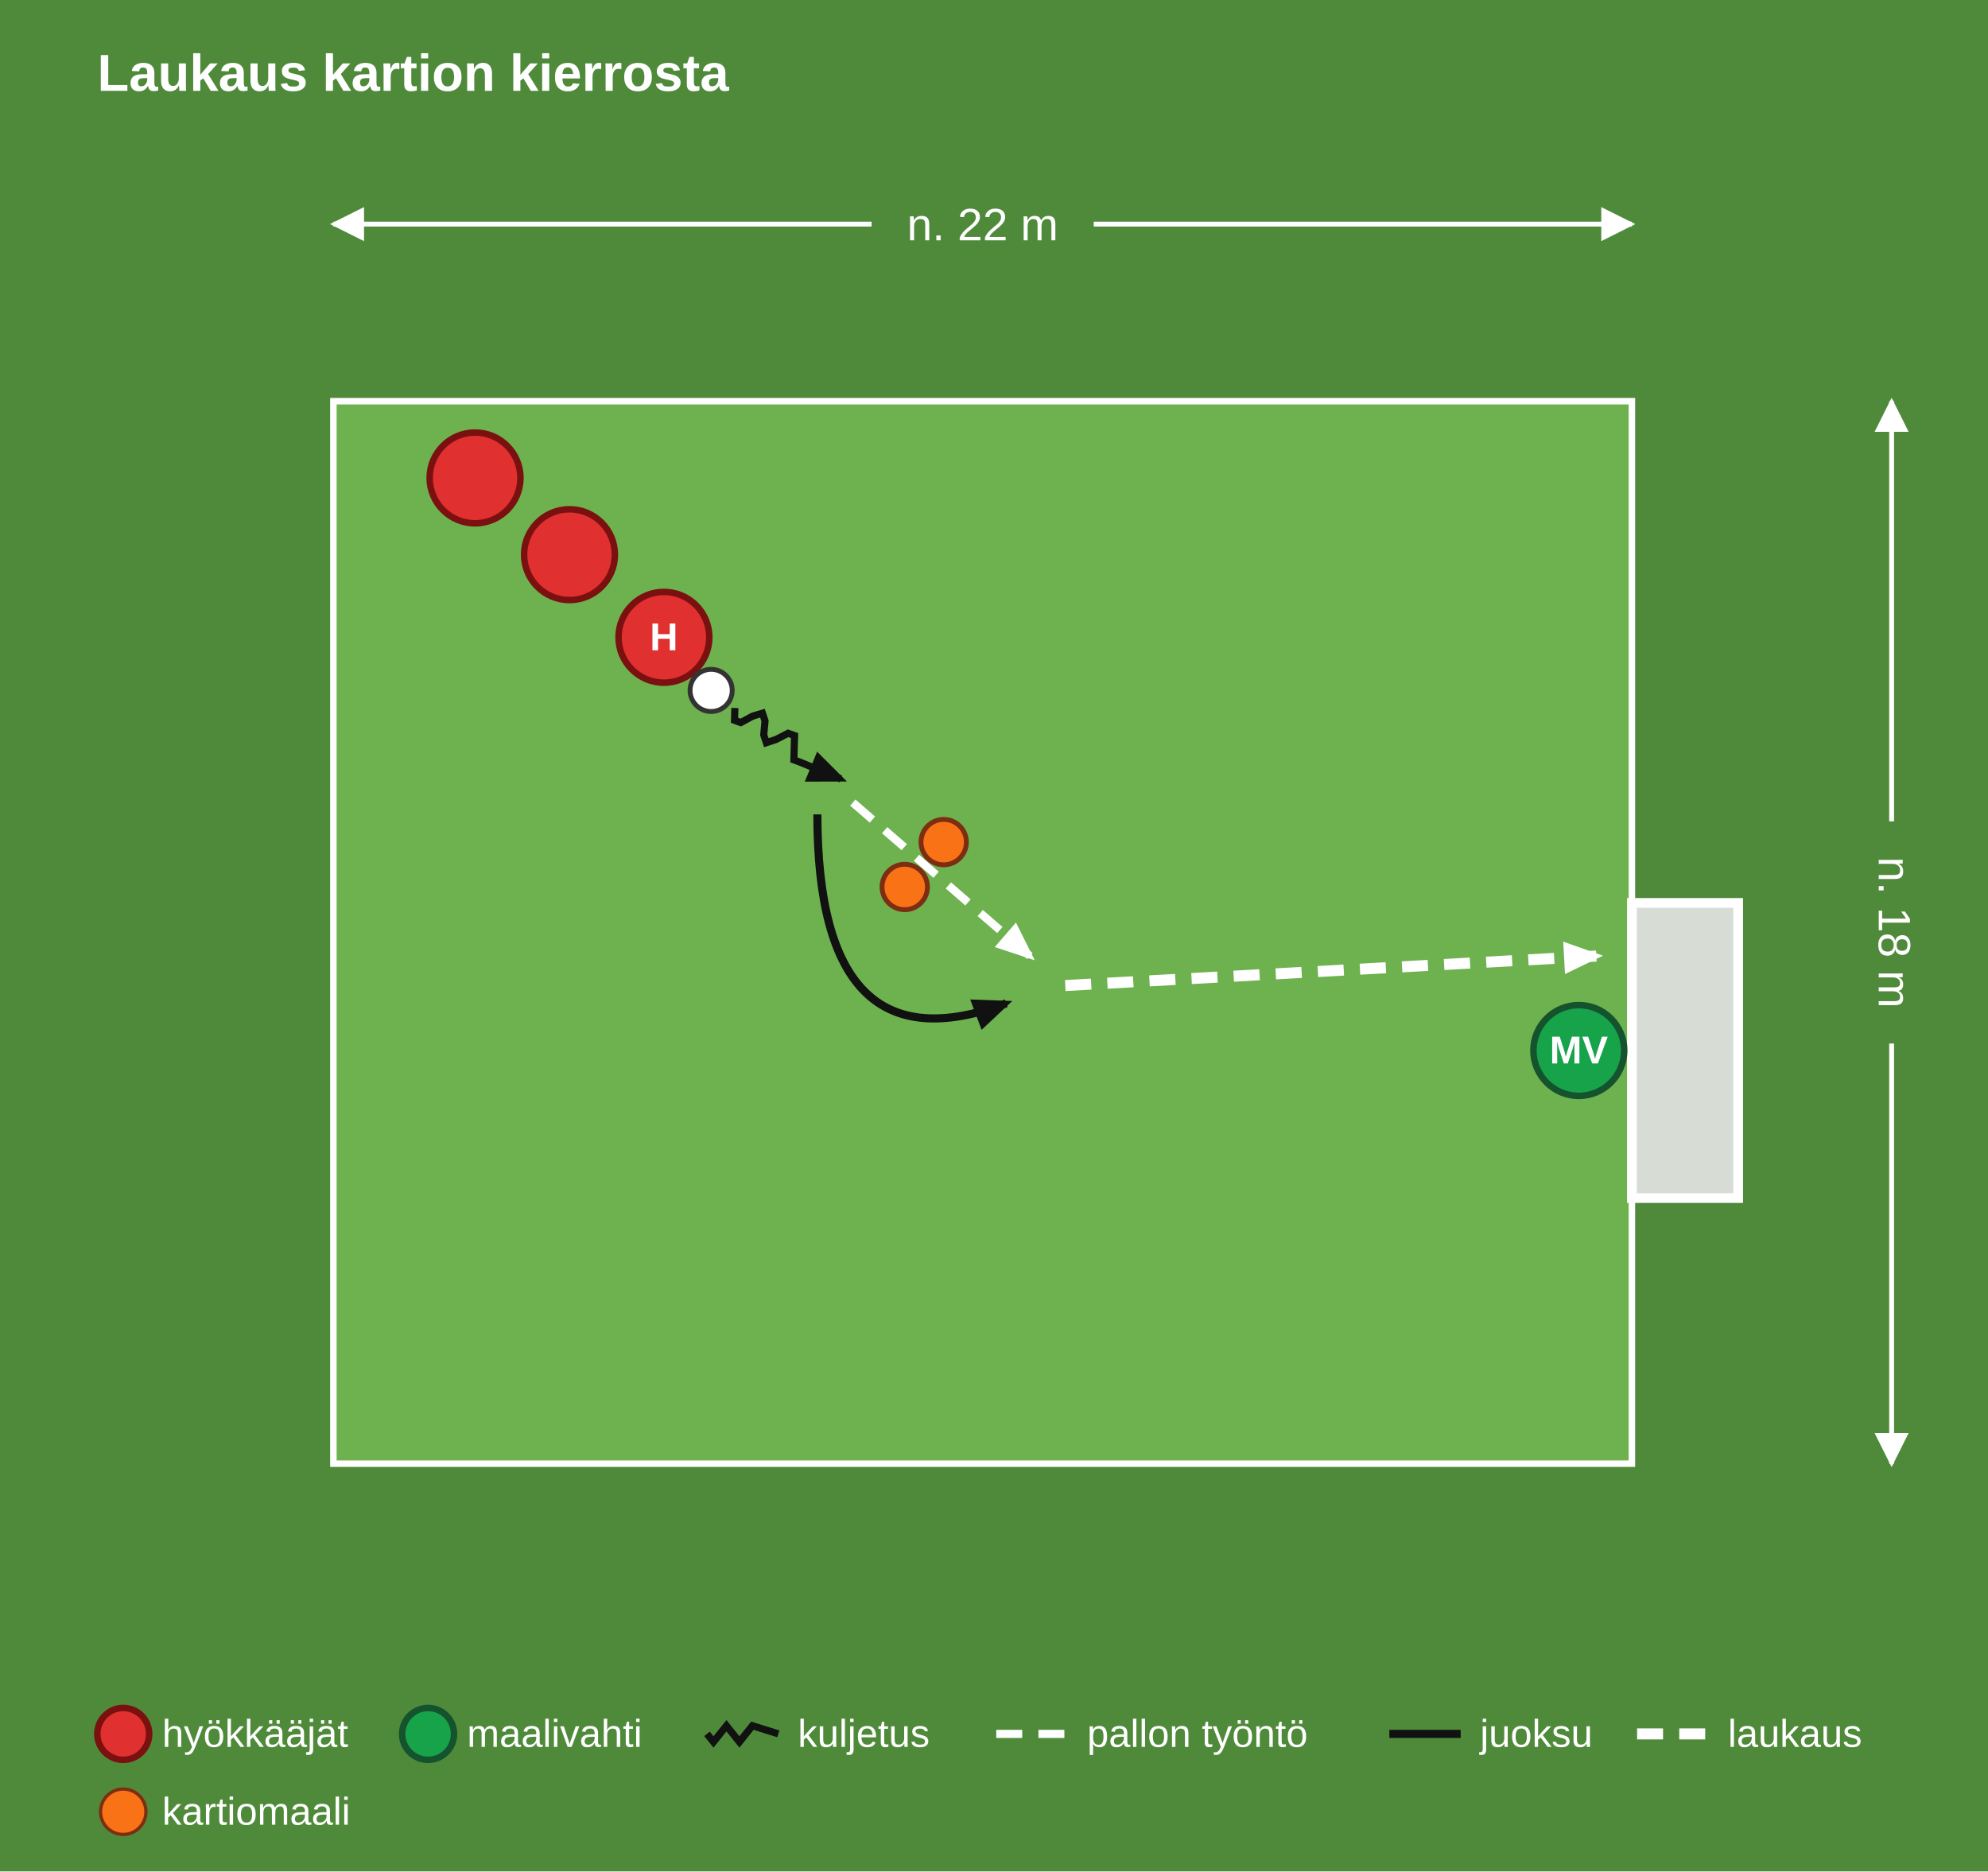
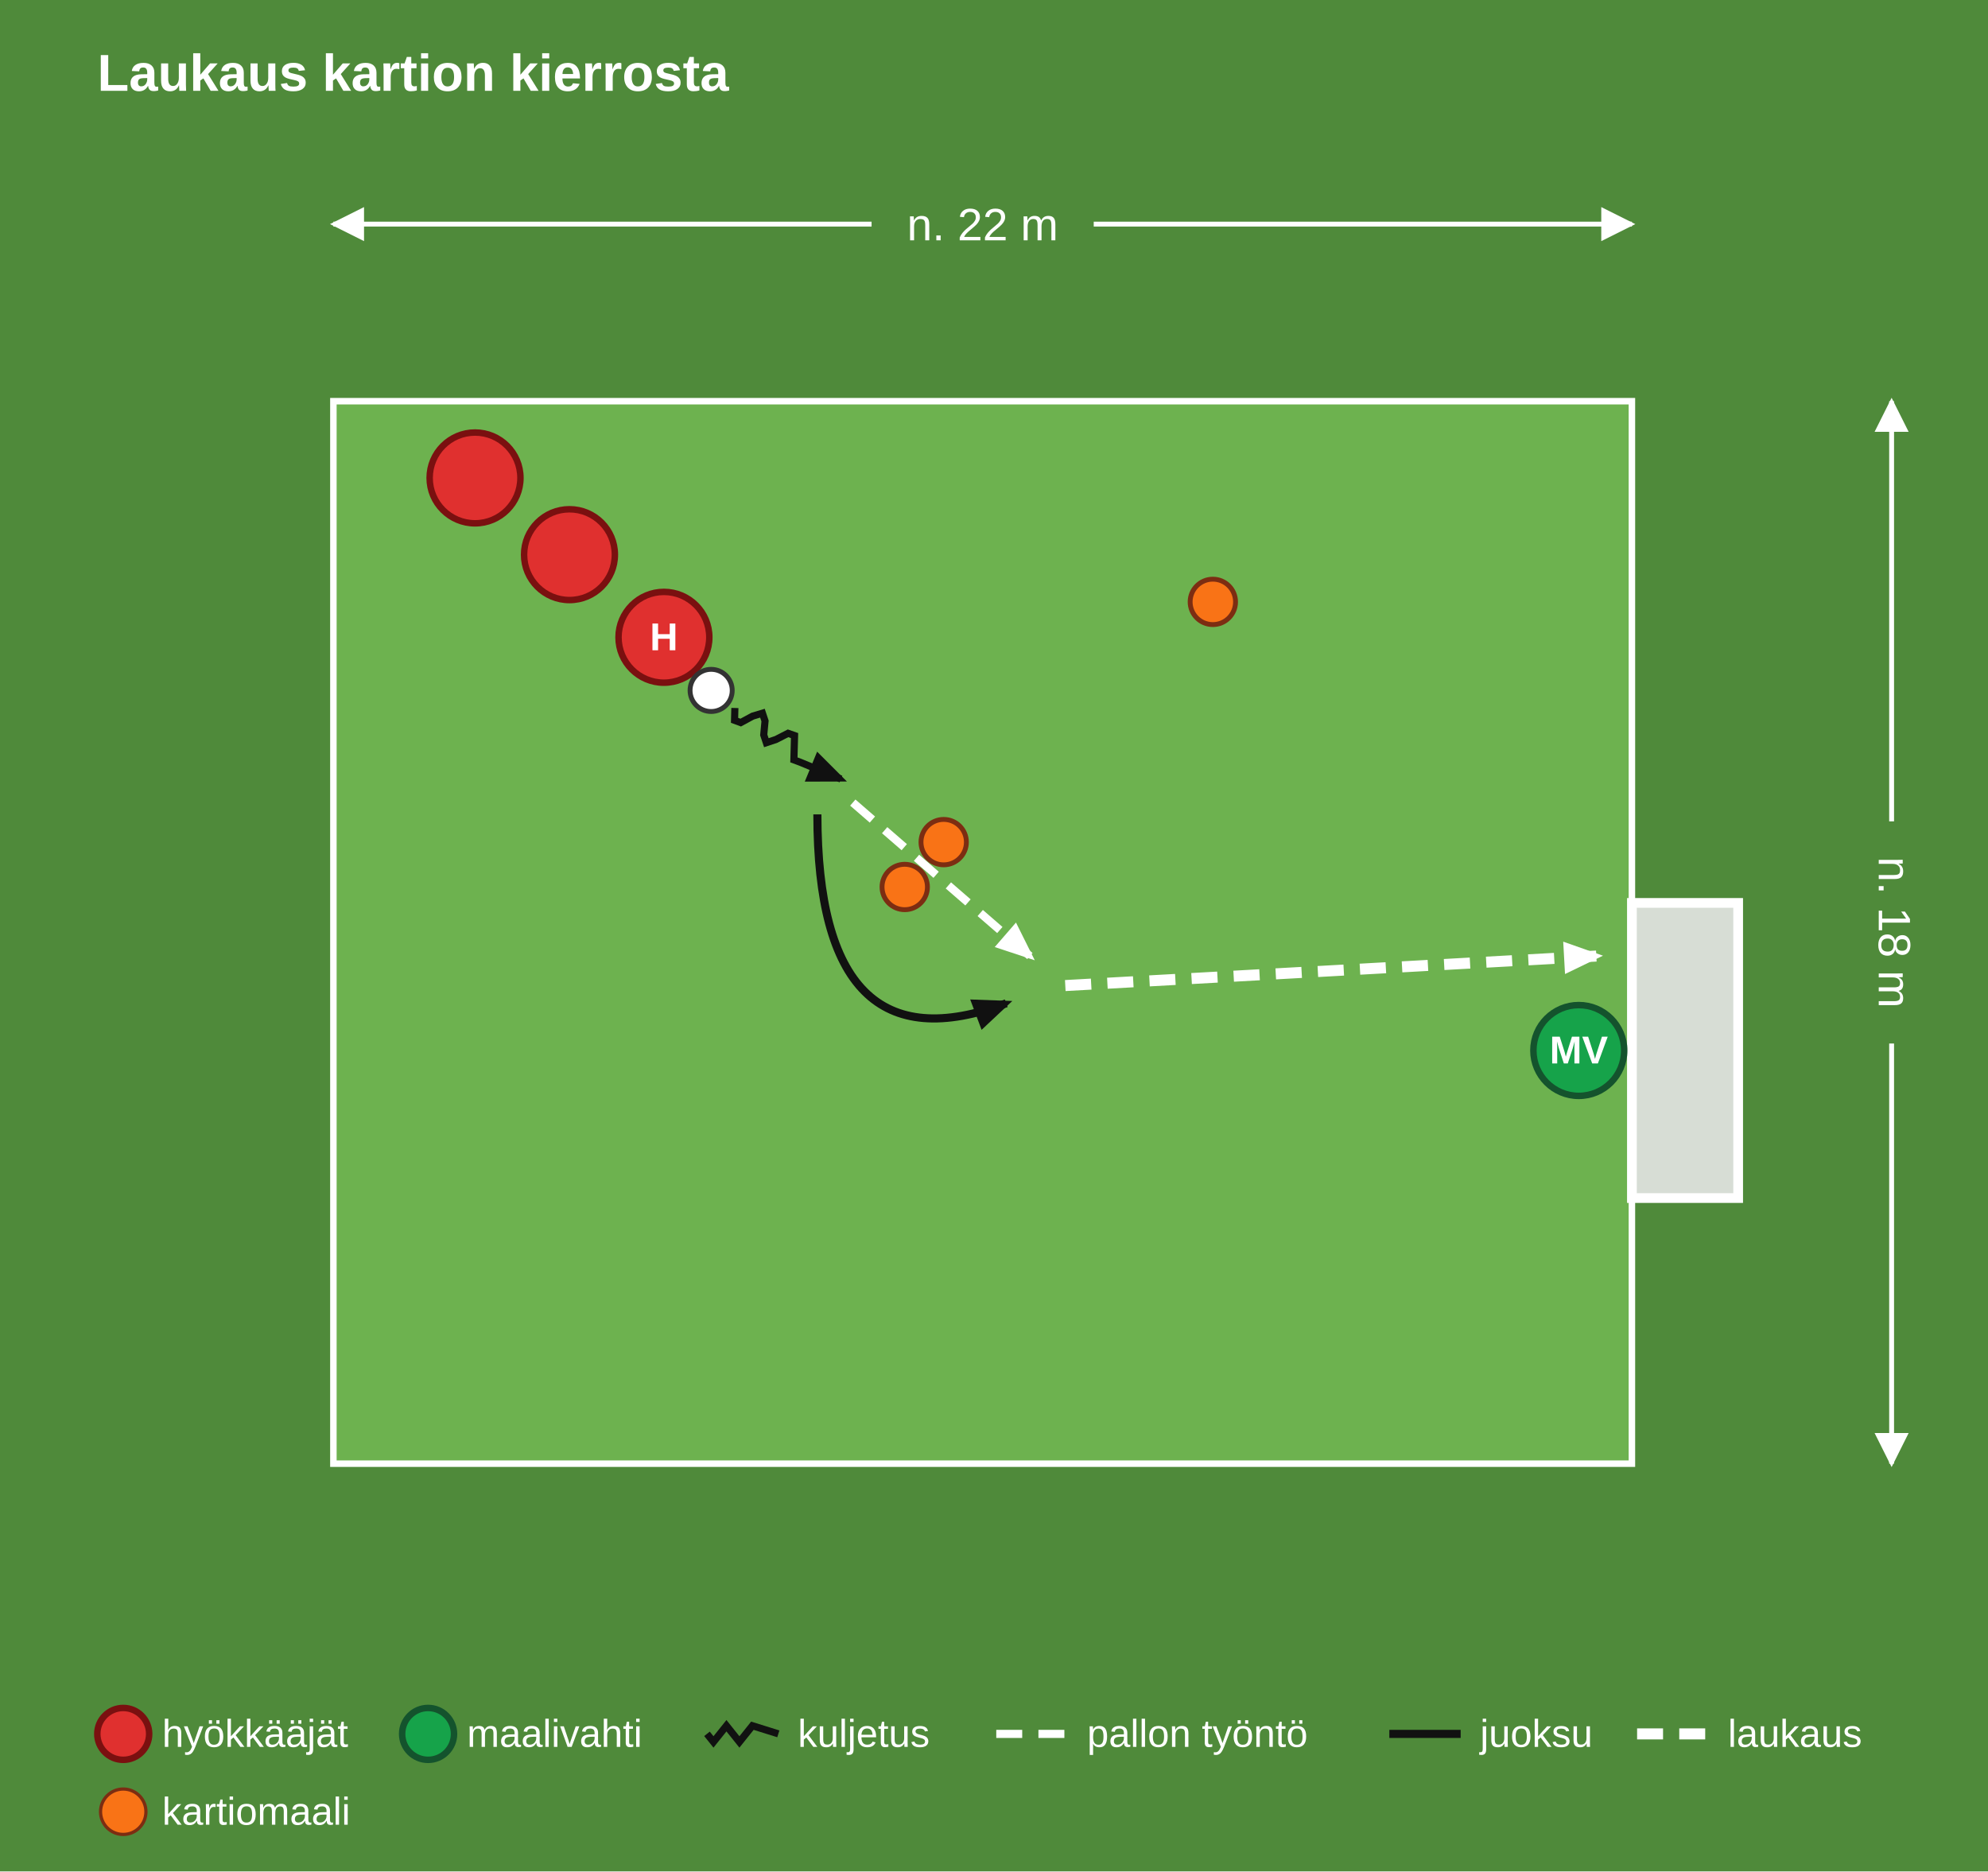
<svg xmlns="http://www.w3.org/2000/svg" width="613" height="577" viewBox="0 0 613 577">
  <rect width="100%" height="100%" fill="#4f8a3a" />
  <defs>
    <marker id="ah-pass" markerUnits="userSpaceOnUse" markerWidth="12" markerHeight="12" refX="10" refY="5" orient="auto">
      <path d="M0,0 L12,5 L0,10 z" fill="#ffffff" />
    </marker>
    <marker id="ah-shot" markerUnits="userSpaceOnUse" markerWidth="12" markerHeight="12" refX="10" refY="5" orient="auto">
      <path d="M0,0 L12,5 L0,10 z" fill="#ffffff" />
    </marker>
    <marker id="ah-run" markerUnits="userSpaceOnUse" markerWidth="12" markerHeight="12" refX="10" refY="5" orient="auto">
      <path d="M0,0 L12,5 L0,10 z" fill="#111111" />
    </marker>
    <marker id="ah-drib" markerUnits="userSpaceOnUse" markerWidth="12" markerHeight="12" refX="10" refY="5" orient="auto">
      <path d="M0,0 L12,5 L0,10 z" fill="#111111" />
    </marker>
    <marker id="dim" viewBox="0 0 10 10" refX="9" refY="5" markerWidth="7" markerHeight="7" orient="auto-start-reverse">
      <path d="M0,0 L10,5 L0,10 z" fill="#ffffff" />
    </marker>
  </defs>
  <text x="30" y="28" font-size="16" font-weight="700" fill="#fff" font-family="Arial">Laukaus kartion kierrosta</text>
  <rect x="102.8" y="123.7" width="400.4" height="327.6" fill="#6db24f" stroke="#ffffff" stroke-width="2" />
  <rect x="503.2" y="278.4" width="32.76" height="91.0" fill="#e6e6e6" fill-opacity="0.9" stroke="#ffffff" stroke-width="3" />
  <circle cx="486.82" cy="323.9" r="14" fill="#16a34a" stroke="#14532d" stroke-width="2" />
  <text x="486.82" y="327.9" font-size="12" font-weight="700" text-anchor="middle" fill="#fff" font-family="Arial">MV</text>
  <circle cx="204.72" cy="196.5" r="14" fill="#e0302f" stroke="#7a1010" stroke-width="2" />
  <text x="204.72" y="200.5" font-size="12" font-weight="700" text-anchor="middle" fill="#fff" font-family="Arial">H</text>
  <circle cx="219.28" cy="212.88" r="6.5" fill="#ffffff" stroke="#333333" stroke-width="1.5" />
  <circle cx="175.6" cy="171.02" r="14" fill="#e0302f" stroke="#7a1010" stroke-width="2" />
  <circle cx="146.48" cy="147.36" r="14" fill="#e0302f" stroke="#7a1010" stroke-width="2" />
  <circle cx="290.988" cy="259.654" r="7" fill="#f97316" stroke="#7c2d12" stroke-width="1.5" />
  <circle cx="278.976" cy="273.486" r="7" fill="#f97316" stroke="#7c2d12" stroke-width="1.5" />
+   <circle cx="373.98" cy="185.58" r="7" fill="#f97316" stroke="#7c2d12" stroke-width="1.5" />
  <path d="M226.6,218.3 L226.5,222.1 L228.4,222.8 L232.1,220.8 L235.1,219.9 L235.9,222.3 L235.5,226.6 L236.3,229.0 L239.3,228.0 L243.0,226.1 L245.0,226.8 L244.9,230.5 L244.8,234.3 L246.7,235.0 L259.3,240.2" fill="none" stroke="#111111" stroke-width="2.2" marker-end="url(#ah-drib)" />
  <line x1="262.96" y1="247.46" x2="317.56" y2="294.78" stroke="#ffffff" stroke-width="2.5" stroke-dasharray="8,5" marker-end="url(#ah-pass)" />
  <path d="M252.04,251.1 Q252.04,331.18 310.28,309.34" fill="none" stroke="#111111" stroke-width="2.5" marker-end="url(#ah-run)" />
  <line x1="328.48" y1="303.88" x2="492.28" y2="294.78" stroke="#ffffff" stroke-width="3.4" stroke-dasharray="8,5" marker-end="url(#ah-shot)" />
  <line x1="102.8" y1="69.1" x2="503.2" y2="69.1" stroke="#fff" stroke-width="1.5" marker-start="url(#dim)" marker-end="url(#dim)" />
  <rect x="268.75" y="58.1" width="68.5" height="22" fill="#4f8a3a" />
  <text x="303.0" y="74.1" font-size="14" text-anchor="middle" fill="#fff" font-family="Arial">n. 22 m</text>
  <line x1="583.28" y1="123.7" x2="583.28" y2="451.3" stroke="#fff" stroke-width="1.5" marker-start="url(#dim)" marker-end="url(#dim)" />
  <rect x="572.28" y="253.25" width="22" height="68.5" fill="#4f8a3a" />
  <text x="583.28" y="287.5" font-size="14" text-anchor="middle" dominant-baseline="middle" fill="#fff" font-family="Arial" transform="rotate(90 583.28 287.5)">n. 18 m</text>
  <circle cx="38" cy="534.62" r="8" fill="#e0302f" stroke="#7a1010" stroke-width="2" />
  <text x="50" y="538.62" font-size="12" fill="#ffffff" font-family="Arial">hyökkääjät</text>
  <circle cx="132.0" cy="534.62" r="8" fill="#16a34a" stroke="#14532d" stroke-width="2" />
  <text x="144.0" y="538.62" font-size="12" fill="#ffffff" font-family="Arial">maalivahti</text>
  <path d="M218.0,534.6 L220.0,537.1 L222.0,534.6 L224.0,532.1 L226.0,534.6 L228.0,537.1 L230.0,534.6 L232.0,532.1 L240.0,534.6" fill="none" stroke="#111111" stroke-width="2.2" />
  <text x="246.0" y="538.62" font-size="12" fill="#ffffff" font-family="Arial">kuljetus</text>
  <line x1="307.2" y1="534.62" x2="329.2" y2="534.62" stroke="#ffffff" stroke-width="2.5" stroke-dasharray="8,5" />
  <text x="335.2" y="538.62" font-size="12" fill="#ffffff" font-family="Arial">pallon työntö</text>
  <line x1="428.4" y1="534.62" x2="450.4" y2="534.62" stroke="#111111" stroke-width="2.5" />
  <text x="456.4" y="538.62" font-size="12" fill="#ffffff" font-family="Arial">juoksu</text>
  <line x1="504.8" y1="534.62" x2="526.8" y2="534.62" stroke="#ffffff" stroke-width="3.4" stroke-dasharray="8,5" />
  <text x="532.8" y="538.62" font-size="12" fill="#ffffff" font-family="Arial">laukaus</text>
  <circle cx="38" cy="558.62" r="7" fill="#f97316" stroke="#7c2d12" />
  <text x="50" y="562.62" font-size="12" fill="#ffffff" font-family="Arial">kartiomaali</text>
</svg>
